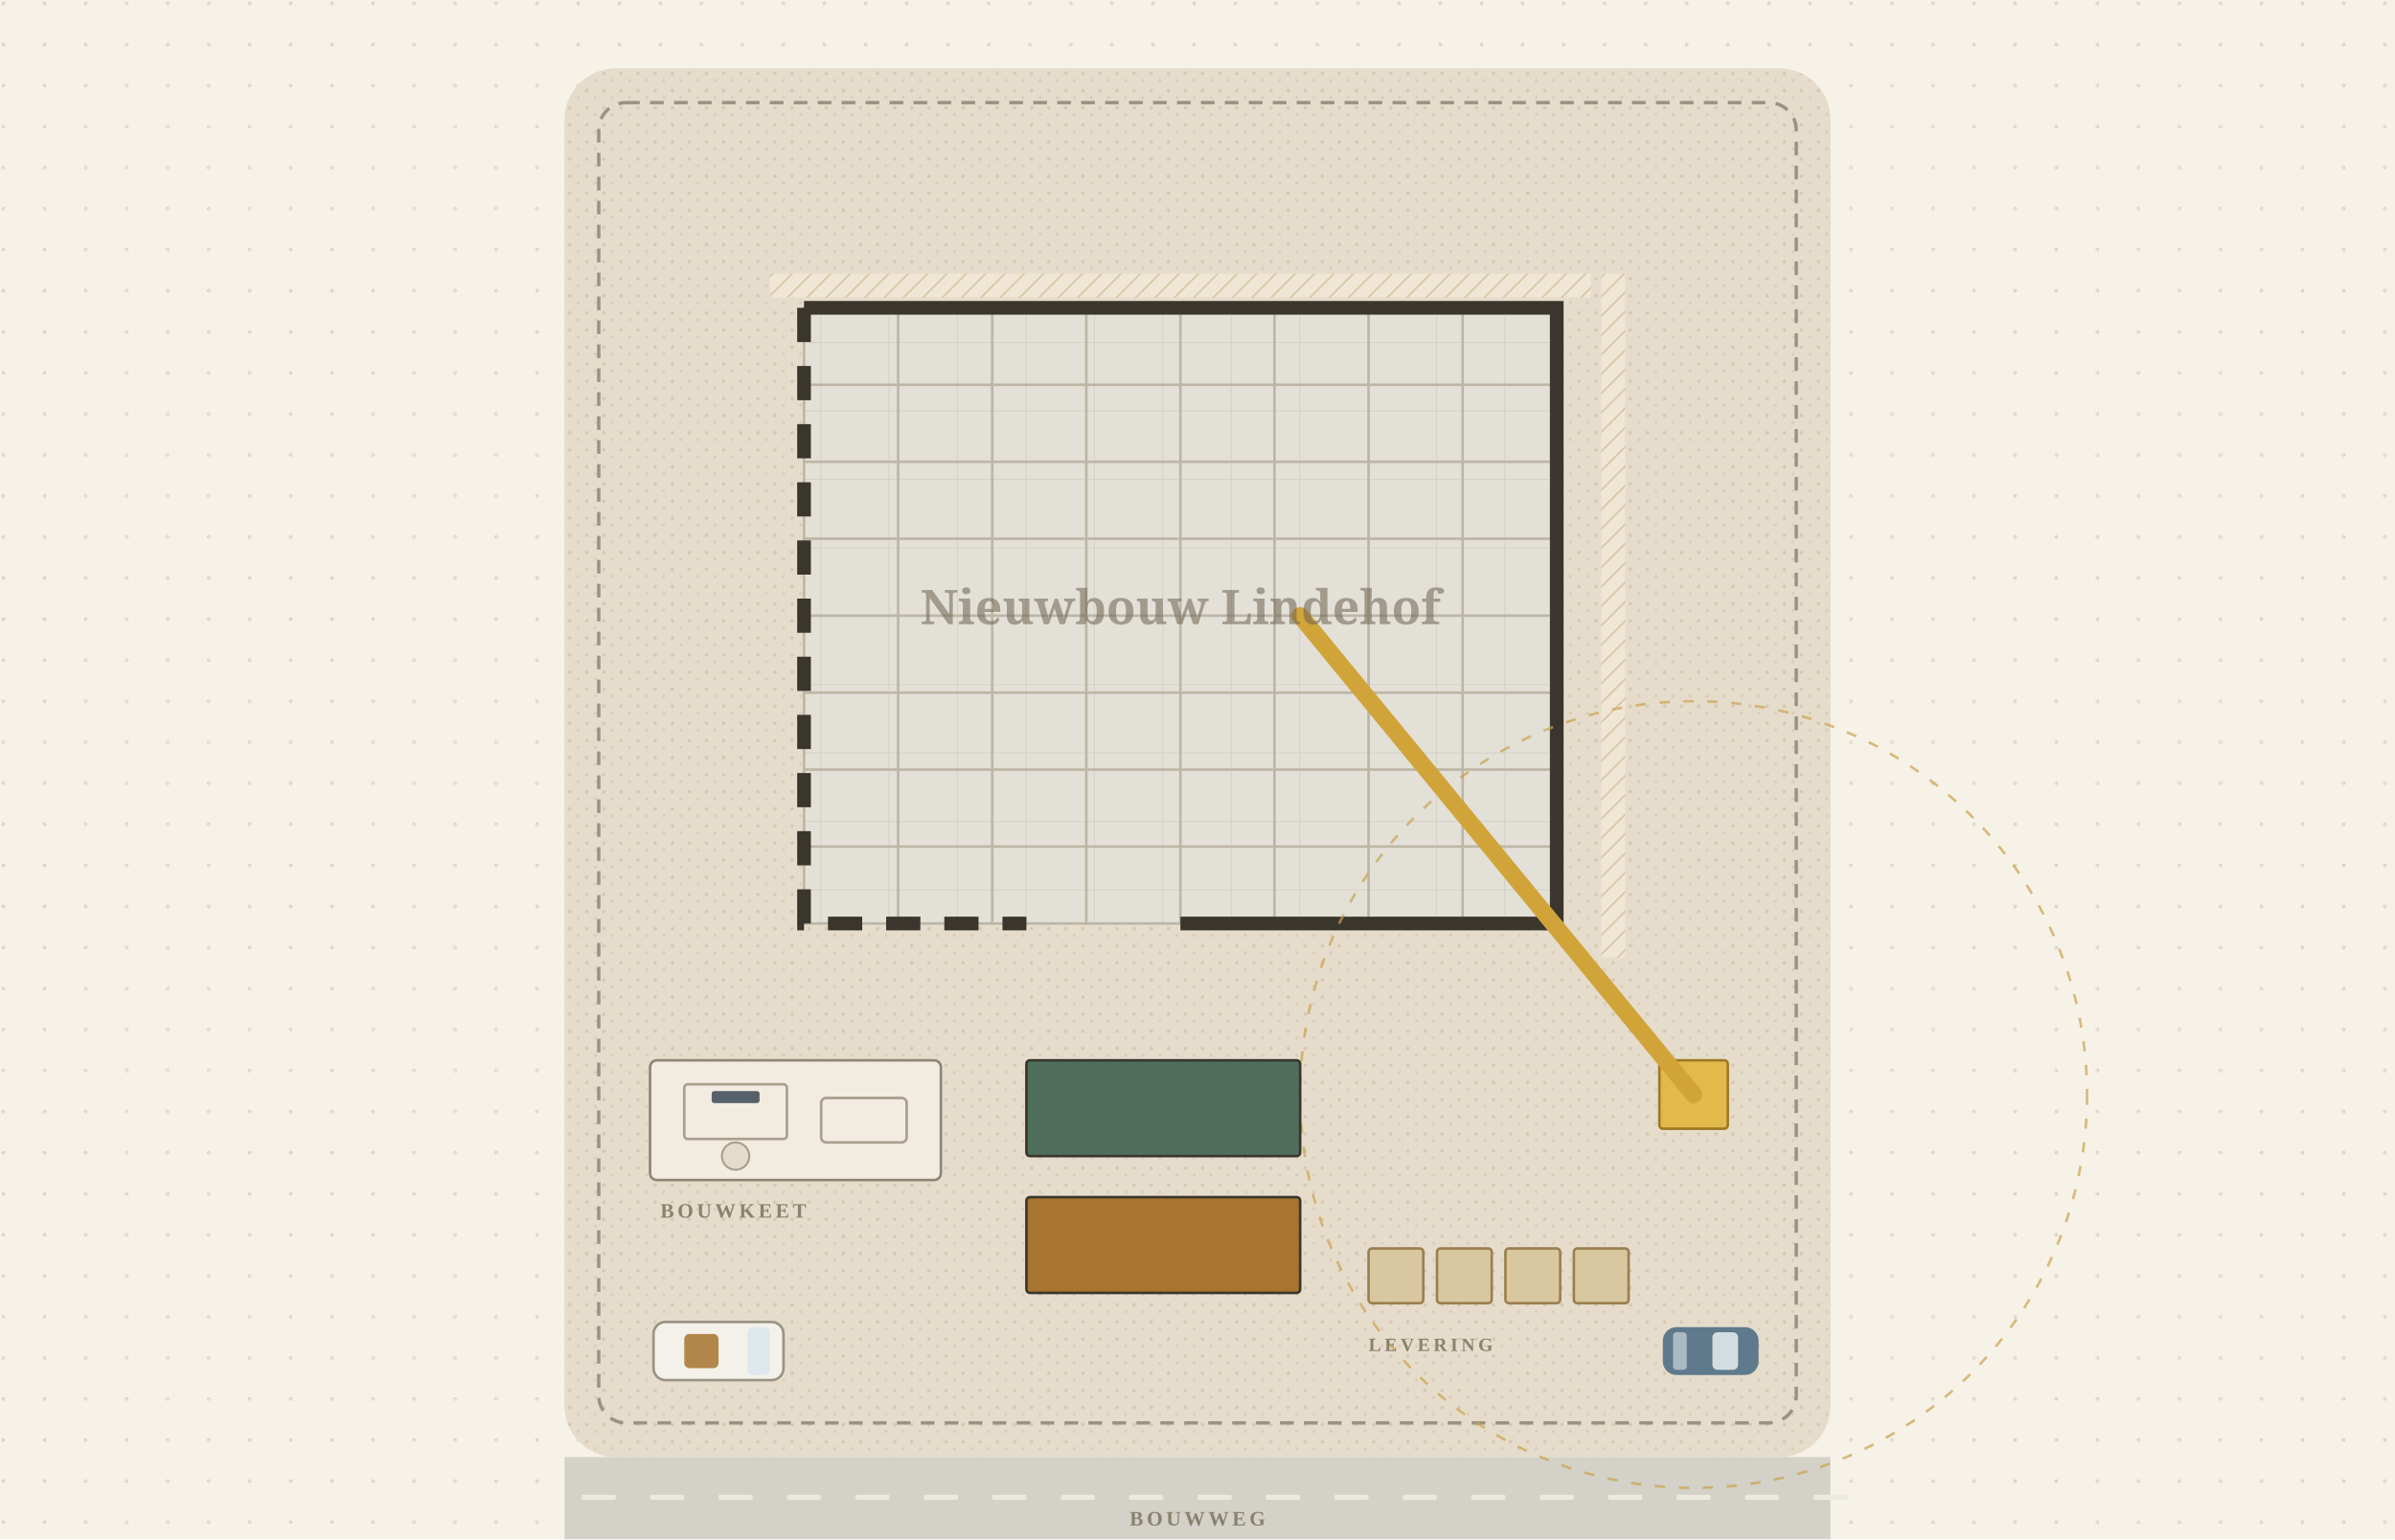
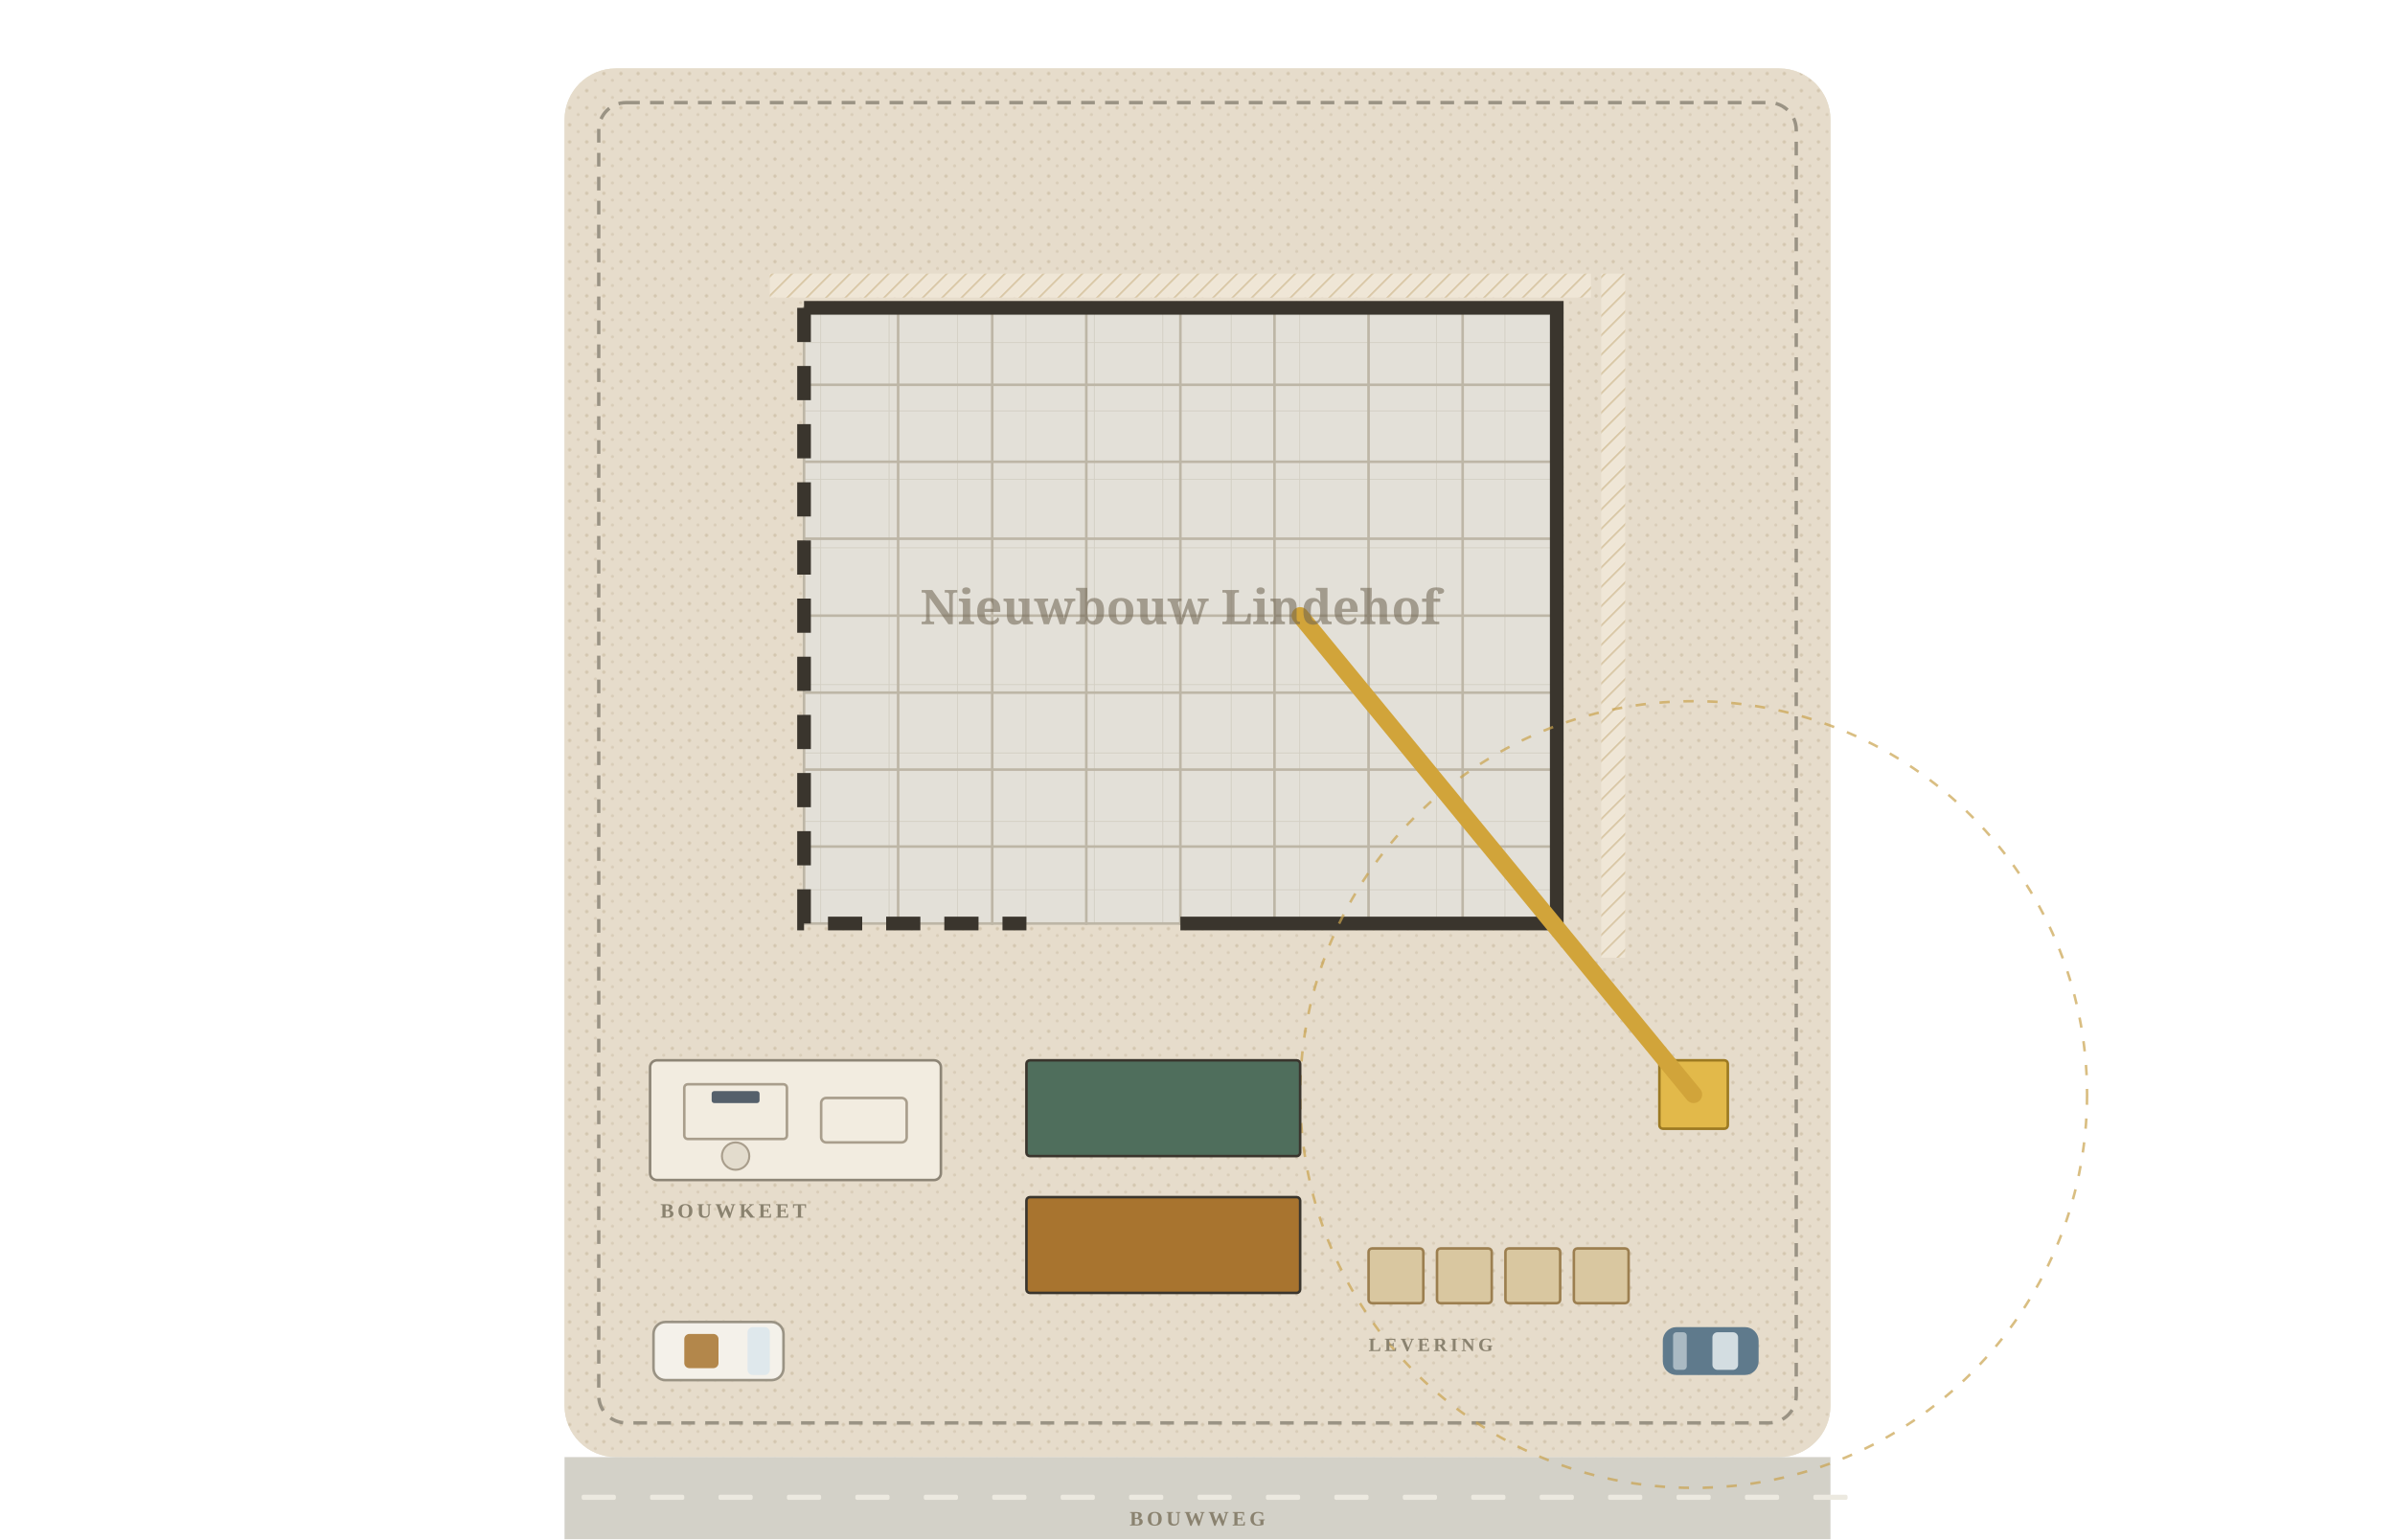
<svg xmlns="http://www.w3.org/2000/svg" viewBox="0 0 1400 900" font-family="Source Sans 3, Arial, sans-serif">
  <defs>
    <pattern id="dots" width="24" height="24" patternUnits="userSpaceOnUse">
      <circle cx="2" cy="2" r="1.1" fill="#ddd3c1" />
    </pattern>
    <pattern id="vloer" width="12" height="12" patternUnits="userSpaceOnUse">
      <rect width="12" height="12" fill="#fbf7ef" />
      <path d="M0 12H12" stroke="#f0e9dc" />
    </pattern>
    <pattern id="hout" width="40" height="10" patternUnits="userSpaceOnUse">
      <rect width="40" height="10" fill="#efe2cc" />
      <path d="M0 10H40M20 0V10" stroke="#e3d3b8" />
    </pattern>
    <pattern id="tegel" width="14" height="14" patternUnits="userSpaceOnUse">
      <rect width="14" height="14" fill="#e8dfd0" />
      <path d="M0 0H14V14" fill="none" stroke="#d8ccb8" />
    </pattern>
    <pattern id="beton" width="40" height="40" patternUnits="userSpaceOnUse">
      <rect width="40" height="40" fill="#e3e0d8" />
      <path d="M0 0H40V40" fill="none" stroke="#d3cfc4" />
    </pattern>
    <pattern id="grind" width="10" height="10" patternUnits="userSpaceOnUse">
      <rect width="10" height="10" fill="#e6dccb" />
      <circle cx="3" cy="3" r="1" fill="#d4c7b0" />
      <circle cx="8" cy="7" r=".9" fill="#d9cdb8" />
    </pattern>
    <pattern id="pannen" width="16" height="12" patternUnits="userSpaceOnUse">
      <rect width="16" height="12" fill="#b9694a" />
      <path d="M0 12a8 6 0 0 1 16 0" fill="#c87a58" />
      <path d="M0 12H16" stroke="#9d5639" stroke-width="1" />
    </pattern>
    <pattern id="gras" width="20" height="20" patternUnits="userSpaceOnUse">
      <rect width="20" height="20" fill="#cdd8ad" />
      <path d="M0 20L20 0" stroke="#c3cfa2" stroke-width="2" />
    </pattern>
    <pattern id="arcering" width="8" height="8" patternUnits="userSpaceOnUse" patternTransform="rotate(45)">
      <rect width="8" height="8" fill="#efe6d6" />
      <path d="M0 0V8" stroke="#d9c7a6" stroke-width="2" />
    </pattern>
    <pattern id="vers" width="10" height="10" patternUnits="userSpaceOnUse" patternTransform="rotate(45)">
      <rect width="10" height="10" fill="#f1ead9" />
      <path d="M0 0V10" stroke="#e2cfa6" stroke-width="3" />
    </pattern>
  </defs>
-   <rect width="1400" height="900" fill="#f7f2e8" />
-   <rect width="1400" height="900" fill="url(#dots)" />
  <rect x="330" y="40" width="740" height="812" rx="30" fill="#e8e2d2" />
  <rect x="330" y="40" width="740" height="812" rx="30" fill="url(#grind)" />
  <rect x="330" y="852" width="740" height="48" rx="0" fill="#d3d1c8" />
  <rect x="340" y="874" width="20" height="3" rx="1" fill="#ece9e0" />
  <rect x="380" y="874" width="20" height="3" rx="1" fill="#ece9e0" />
  <rect x="420" y="874" width="20" height="3" rx="1" fill="#ece9e0" />
  <rect x="460" y="874" width="20" height="3" rx="1" fill="#ece9e0" />
  <rect x="500" y="874" width="20" height="3" rx="1" fill="#ece9e0" />
  <rect x="540" y="874" width="20" height="3" rx="1" fill="#ece9e0" />
  <rect x="580" y="874" width="20" height="3" rx="1" fill="#ece9e0" />
  <rect x="620" y="874" width="20" height="3" rx="1" fill="#ece9e0" />
  <rect x="660" y="874" width="20" height="3" rx="1" fill="#ece9e0" />
  <rect x="700" y="874" width="20" height="3" rx="1" fill="#ece9e0" />
  <rect x="740" y="874" width="20" height="3" rx="1" fill="#ece9e0" />
  <rect x="780" y="874" width="20" height="3" rx="1" fill="#ece9e0" />
  <rect x="820" y="874" width="20" height="3" rx="1" fill="#ece9e0" />
  <rect x="860" y="874" width="20" height="3" rx="1" fill="#ece9e0" />
  <rect x="900" y="874" width="20" height="3" rx="1" fill="#ece9e0" />
  <rect x="940" y="874" width="20" height="3" rx="1" fill="#ece9e0" />
  <rect x="980" y="874" width="20" height="3" rx="1" fill="#ece9e0" />
  <rect x="1020" y="874" width="20" height="3" rx="1" fill="#ece9e0" />
  <rect x="1060" y="874" width="20" height="3" rx="1" fill="#ece9e0" />
  <text x="700" y="892" font-size="12" fill="#8a826f" text-anchor="middle" font-weight="600" letter-spacing="2">BOUWWEG</text>
  <rect x="350" y="60" width="700" height="772" rx="16" fill="none" stroke="#9a9384" stroke-width="2" stroke-dasharray="8 6" />
  <rect x="470" y="180" width="440" height="360" rx="0" fill="url(#beton)" />
  <path d="M470 180L470 540" stroke="#bdb6a6" stroke-width="1.5" stroke-linecap="square" />
  <path d="M525 180L525 540" stroke="#bdb6a6" stroke-width="1.5" stroke-linecap="square" />
  <path d="M580 180L580 540" stroke="#bdb6a6" stroke-width="1.5" stroke-linecap="square" />
  <path d="M635 180L635 540" stroke="#bdb6a6" stroke-width="1.5" stroke-linecap="square" />
  <path d="M690 180L690 540" stroke="#bdb6a6" stroke-width="1.5" stroke-linecap="square" />
  <path d="M745 180L745 540" stroke="#bdb6a6" stroke-width="1.5" stroke-linecap="square" />
  <path d="M800 180L800 540" stroke="#bdb6a6" stroke-width="1.5" stroke-linecap="square" />
  <path d="M855 180L855 540" stroke="#bdb6a6" stroke-width="1.5" stroke-linecap="square" />
  <path d="M910 180L910 540" stroke="#bdb6a6" stroke-width="1.5" stroke-linecap="square" />
  <path d="M470 180L910 180" stroke="#bdb6a6" stroke-width="1.5" stroke-linecap="square" />
  <path d="M470 225L910 225" stroke="#bdb6a6" stroke-width="1.5" stroke-linecap="square" />
  <path d="M470 270L910 270" stroke="#bdb6a6" stroke-width="1.5" stroke-linecap="square" />
  <path d="M470 315L910 315" stroke="#bdb6a6" stroke-width="1.5" stroke-linecap="square" />
  <path d="M470 360L910 360" stroke="#bdb6a6" stroke-width="1.5" stroke-linecap="square" />
  <path d="M470 405L910 405" stroke="#bdb6a6" stroke-width="1.5" stroke-linecap="square" />
  <path d="M470 450L910 450" stroke="#bdb6a6" stroke-width="1.5" stroke-linecap="square" />
  <path d="M470 495L910 495" stroke="#bdb6a6" stroke-width="1.5" stroke-linecap="square" />
  <path d="M470 540L910 540" stroke="#bdb6a6" stroke-width="1.5" stroke-linecap="square" />
  <path d="M470 180H910V540H690" fill="none" stroke="#3a352d" stroke-width="8" />
  <path d="M470 180V540H600" fill="none" stroke="#3a352d" stroke-width="8" stroke-dasharray="20 14" />
  <rect x="450" y="160" width="480" height="14" rx="0" fill="url(#arcering)" />
  <rect x="936" y="160" width="14" height="400" rx="0" fill="url(#arcering)" />
  <circle cx="990" cy="640" r="230" fill="none" stroke="#c9a24d" stroke-width="1.5" stroke-dasharray="6 8" opacity=".7" />
  <rect x="970" y="620" width="40" height="40" rx="2" fill="#e2b94a" stroke="#9c7a22" stroke-width="1.5" />
  <path d="M990 640L760 360" stroke="#d1a43a" stroke-width="10" stroke-linecap="round" />
  <rect x="380" y="620" width="170" height="70" rx="4" fill="#f2ece0" stroke="#8d8576" stroke-width="1.5" />
  <g transform="translate(430 650) rotate(0)">
    <rect x="-30" y="-16" width="60" height="32" rx="2" fill="#f2ece0" stroke="#a99e8c" stroke-width="1.5" />
    <rect x="-14" y="-12" width="28" height="7" rx="1.5" fill="#55606b" />
    <circle cx="0" cy="26" r="8" fill="#e3dccd" stroke="#a99e8c" stroke-width="1.2" />
  </g>
  <rect x="480" y="642" width="50" height="26" rx="3" fill="#f2ece0" stroke="#a99e8c" stroke-width="1.5" />
  <text x="386" y="712" font-size="12" fill="#8a826f" text-anchor="start" font-weight="600" letter-spacing="2">BOUWKEET</text>
  <rect x="600" y="620" width="160" height="56" rx="2" fill="#4f6e5c" stroke="#3a352d" stroke-width="1.5" />
  <rect x="600" y="700" width="160" height="56" rx="2" fill="#a8742f" stroke="#3a352d" stroke-width="1.5" />
  <rect x="800" y="730" width="32" height="32" rx="2" fill="#d9c7a0" stroke="#9c7f50" stroke-width="1.5" />
  <rect x="840" y="730" width="32" height="32" rx="2" fill="#d9c7a0" stroke="#9c7f50" stroke-width="1.5" />
  <rect x="880" y="730" width="32" height="32" rx="2" fill="#d9c7a0" stroke="#9c7f50" stroke-width="1.5" />
  <rect x="920" y="730" width="32" height="32" rx="2" fill="#d9c7a0" stroke="#9c7f50" stroke-width="1.5" />
  <text x="800" y="790" font-size="11" fill="#8a826f" text-anchor="start" font-weight="600" letter-spacing="2">LEVERING</text>
  <text x="690" y="365" text-anchor="middle" font-family="Cormorant Garamond, Georgia, serif" font-size="28" font-weight="600" fill="#6d6250" opacity=".55">Nieuwbouw Lindehof</text>
  <g transform="translate(420 790) rotate(90)">
    <rect x="-17" y="-38" width="34" height="76" rx="7" fill="#f4f1ea" stroke="#9a9384" stroke-width="1.5" />
    <rect x="-14" y="-30" width="28" height="13" rx="3" fill="#dfe8ec" />
    <rect x="-10" y="0" width="20" height="20" rx="3" fill="#a8742f" opacity=".85" />
  </g>
  <g transform="translate(1000 790) rotate(90)">
    <rect x="-14.0" y="-28.0" width="28" height="56" rx="8" fill="#5f7a8c" />
    <rect x="-11.0" y="-16.0" width="22" height="15" rx="3" fill="#e7eef0" opacity=".85" />
    <rect x="-11.0" y="14.0" width="22" height="8" rx="2" fill="#e7eef0" opacity=".55" />
  </g>
</svg>
